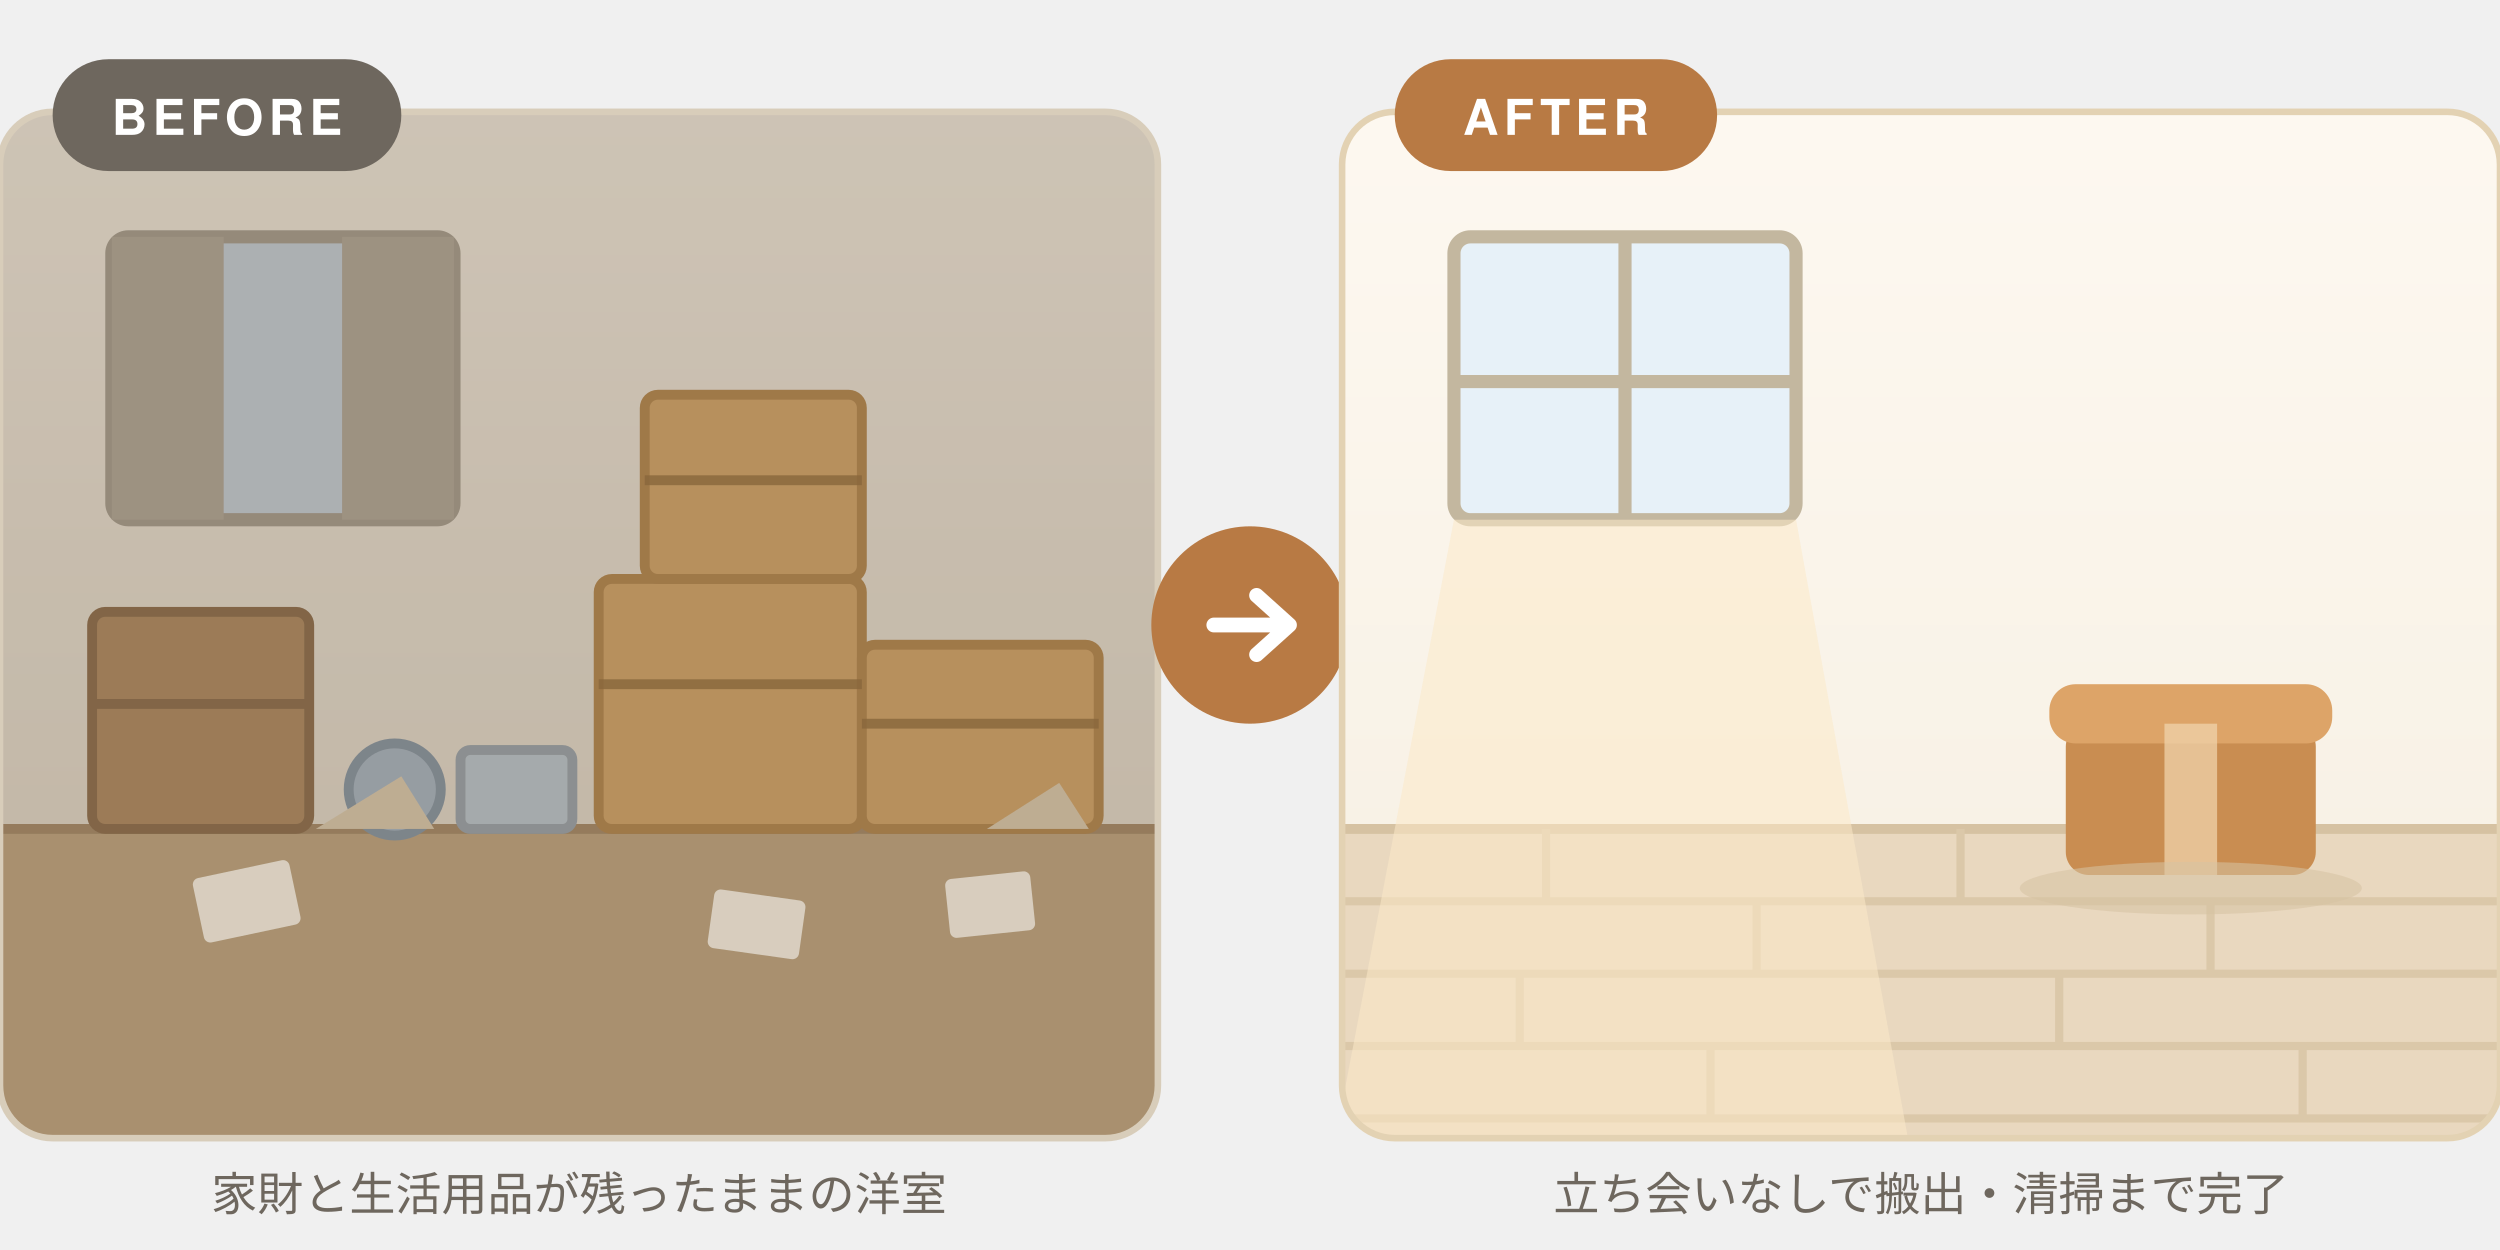
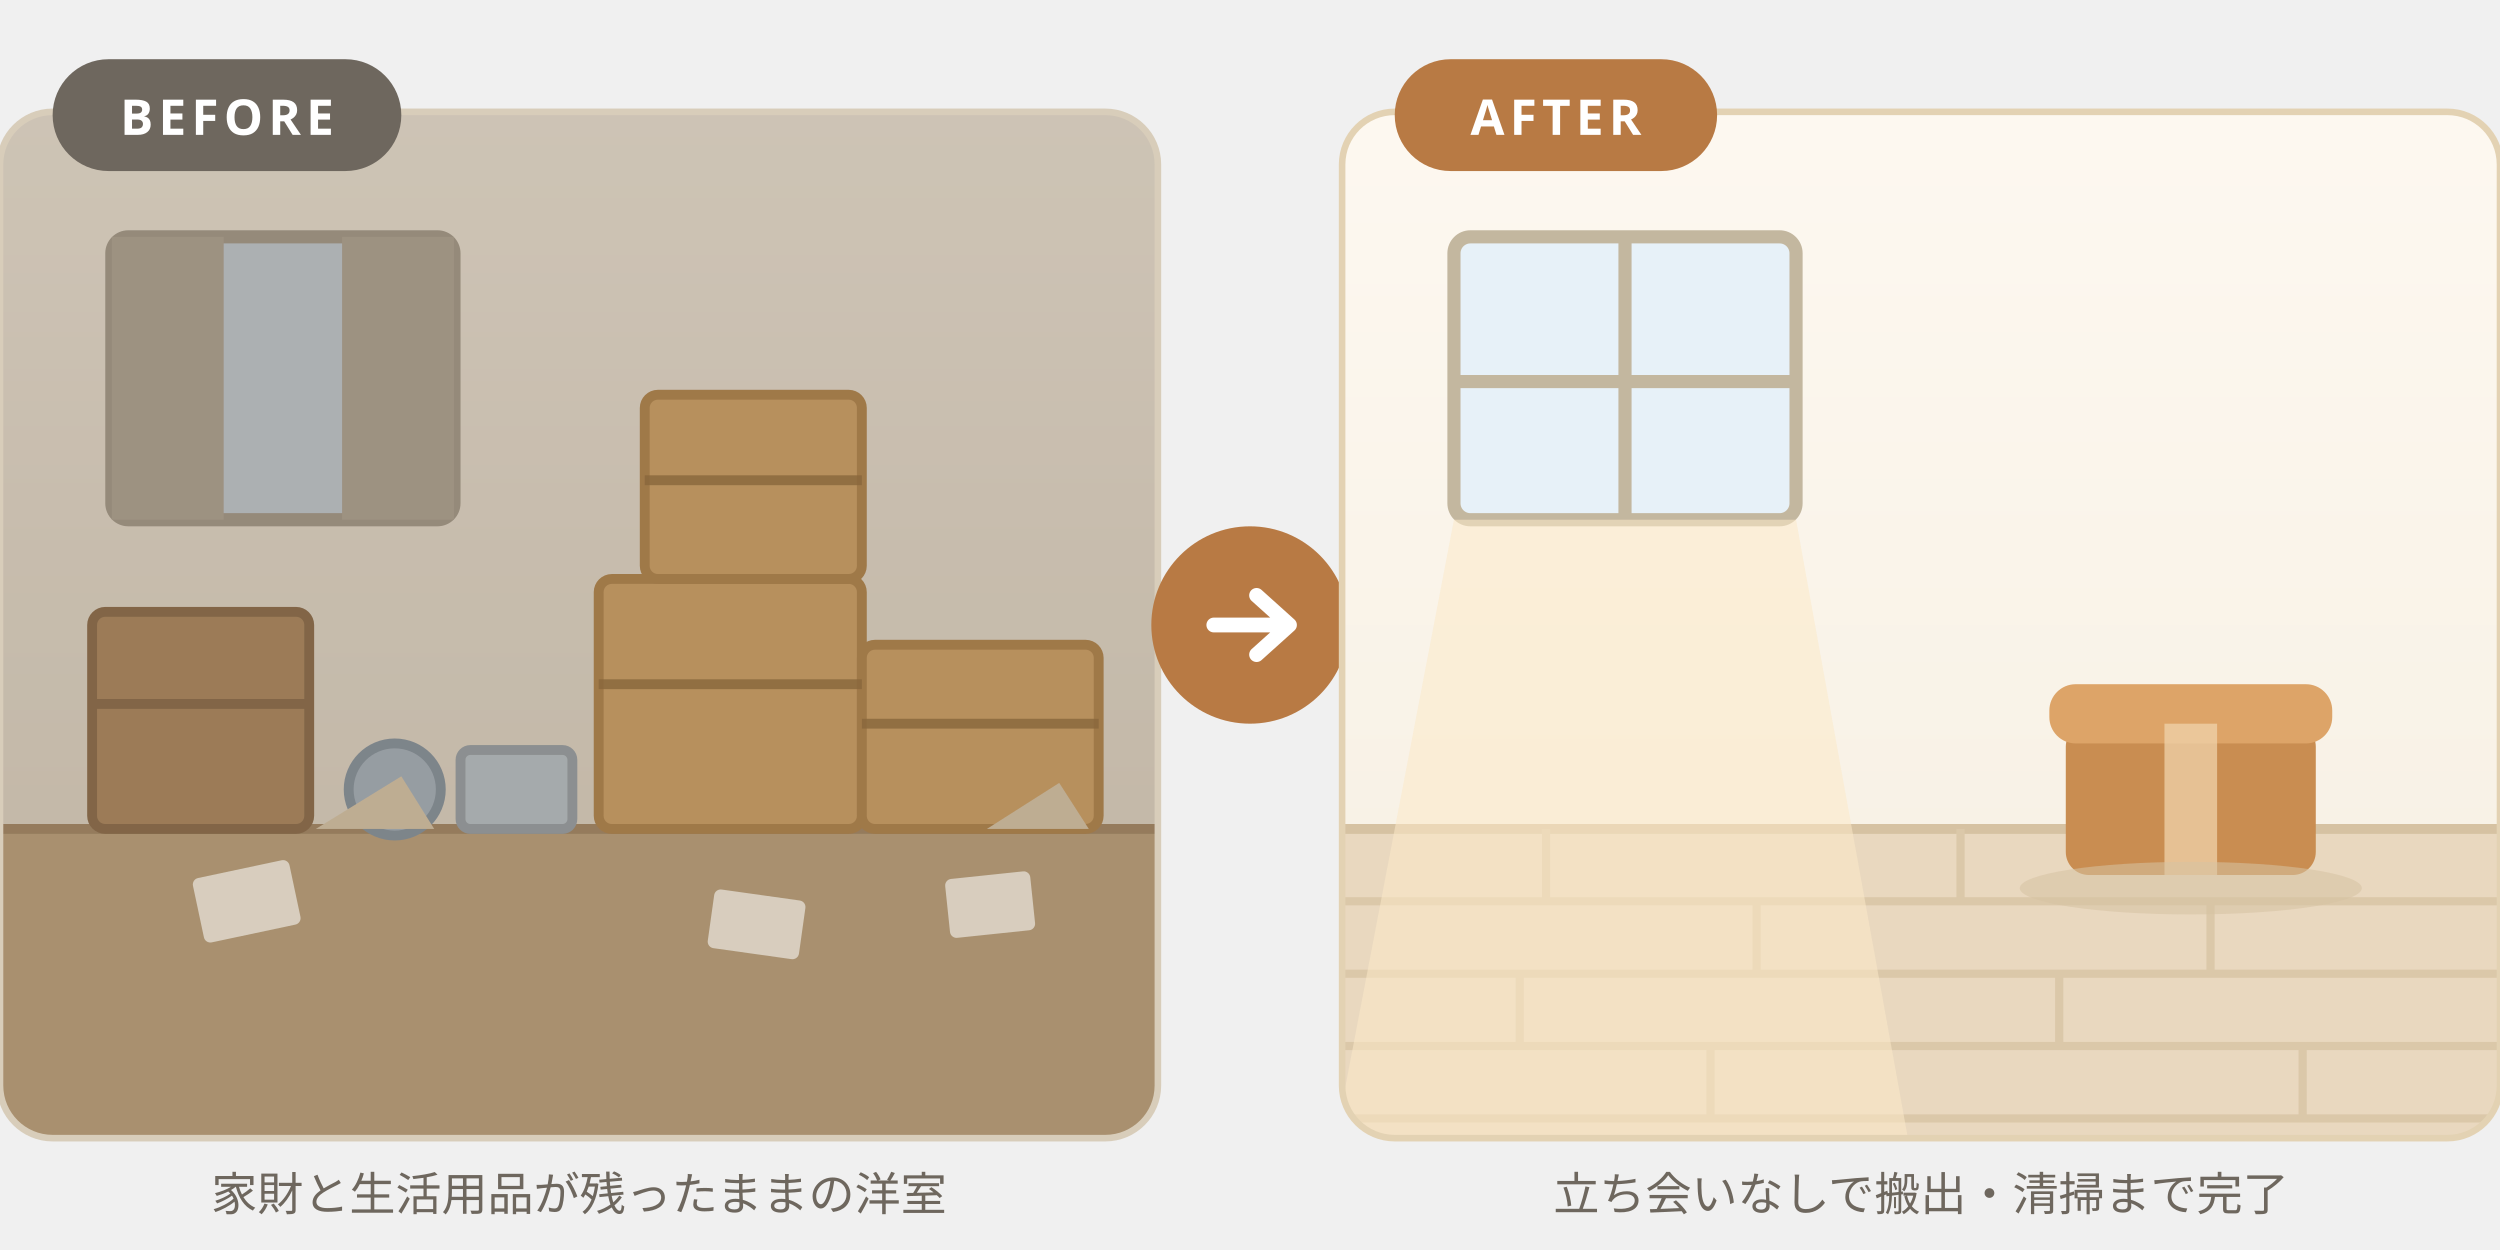
<svg xmlns="http://www.w3.org/2000/svg" viewBox="0 0 760 380" role="img" aria-label="施工前後の比較：家財が残ったマンションの居室が、片付いた状態になったイメージ">
  <defs>
    <linearGradient id="c2-wallB" x1="0" y1="0" x2="0" y2="1">
      <stop offset="0" stop-color="#ded5c8" />
      <stop offset="1" stop-color="#cec3b3" />
    </linearGradient>
    <linearGradient id="c2-wallA" x1="0" y1="0" x2="0" y2="1">
      <stop offset="0" stop-color="#fdf8f0" />
      <stop offset="1" stop-color="#f6efe2" />
    </linearGradient>
    <clipPath id="c2-pb">
      <rect x="0" y="34" width="352" height="312" rx="16" />
    </clipPath>
    <clipPath id="c2-pa">
      <rect x="408" y="34" width="352" height="312" rx="16" />
    </clipPath>
  </defs>
  <g clip-path="url(#c2-pb)">
    <rect x="0" y="34" width="352" height="312" fill="url(#c2-wallB)" />
    <rect x="0" y="252" width="352" height="94" fill="#b49a78" />
    <path d="M0 252 h352" stroke="#9d8262" stroke-width="3" />
    <rect x="34" y="72" width="104" height="86" rx="5" fill="#b8bfc4" stroke="#9d9384" stroke-width="4" />
    <rect x="34" y="72" width="34" height="86" fill="#a79c8c" />
    <rect x="104" y="72" width="34" height="86" fill="#a79c8c" />
    <g fill="#c49a63" stroke="#a97f4b" stroke-width="3">
      <rect x="182" y="176" width="80" height="76" rx="4" />
      <rect x="196" y="120" width="66" height="56" rx="4" />
      <rect x="262" y="196" width="72" height="56" rx="4" />
    </g>
    <g stroke="#8f6a3c" stroke-width="3" opacity="0.8">
      <path d="M182 208 h80" />
      <path d="M196 146 h66" />
      <path d="M262 220 h72" />
    </g>
    <rect x="28" y="186" width="66" height="66" rx="4" fill="#a5825c" stroke="#87694a" stroke-width="3" />
    <path d="M28 214 h66" stroke="#87694a" stroke-width="3" />
    <circle cx="120" cy="240" r="14" fill="#9fa9b2" stroke="#828d97" stroke-width="3" />
    <rect x="140" y="228" width="34" height="24" rx="3" fill="#b0b8bd" stroke="#93999e" stroke-width="3" />
    <g fill="#cdbba0">
      <path d="M96 252 l26 -16 l10 16 z" />
      <path d="M300 252 l22 -14 l9 14 z" />
    </g>
    <g fill="#efe8dc" opacity="0.9">
      <rect x="60" y="264" width="30" height="20" rx="2" transform="rotate(-12 75 274)" />
      <rect x="216" y="272" width="28" height="18" rx="2" transform="rotate(8 230 281)" />
      <rect x="288" y="266" width="26" height="18" rx="2" transform="rotate(-6 301 275)" />
    </g>
    <rect x="0" y="34" width="352" height="312" fill="#5b4b35" opacity="0.13" />
  </g>
  <rect x="0" y="34" width="352" height="312" rx="16" fill="none" stroke="#d8cdba" stroke-width="2" />
  <g>
    <rect x="16" y="18" width="106" height="34" rx="17" fill="#6e675e" />
-     <text x="69" y="41" font-family="Helvetica, Arial, sans-serif" font-size="15" font-weight="bold" fill="#ffffff" text-anchor="middle" letter-spacing="1.6">BEFORE</text>
+     <text x="69" y="41" font-family="'Noto Sans JP', sans-serif" font-size="15" font-weight="bold" fill="#ffffff" text-anchor="middle" letter-spacing="1.6">BEFORE</text>
  </g>
  <g transform="translate(380 190)">
    <circle cx="0" cy="0" r="30" fill="#b87a44" />
    <path d="M-11 0 h20 M2 -9 l10 9 l-10 9" fill="none" stroke="#ffffff" stroke-width="4.5" stroke-linecap="round" stroke-linejoin="round" />
  </g>
  <g clip-path="url(#c2-pa)">
    <rect x="408" y="34" width="352" height="312" fill="url(#c2-wallA)" />
    <rect x="408" y="252" width="352" height="94" fill="#e9d8bf" />
    <path d="M408 252 h352" stroke="#d6c2a2" stroke-width="3" />
    <g stroke="#dbc8a9" stroke-width="2.5">
      <path d="M408 274 h352" />
      <path d="M408 296 h352" />
      <path d="M408 318 h352" />
      <path d="M408 340 h352" />
      <path d="M470 252 v22" />
      <path d="M596 252 v22" />
      <path d="M534 274 v22" />
      <path d="M672 274 v22" />
      <path d="M462 296 v22" />
      <path d="M626 296 v22" />
      <path d="M520 318 v22" />
      <path d="M700 318 v22" />
    </g>
    <rect x="442" y="72" width="104" height="86" rx="5" fill="#e7f1f8" stroke="#c3b79f" stroke-width="4" />
    <path d="M494 72 v86" stroke="#c3b79f" stroke-width="4" />
    <path d="M442 116 h104" stroke="#c3b79f" stroke-width="4" />
    <path d="M442 158 L406 346 L580 346 L546 158 Z" fill="#fbe9c8" opacity="0.55" />
    <g transform="translate(628 206)">
      <rect x="0" y="14" width="76" height="46" rx="7" fill="#c98d51" />
      <rect x="-5" y="2" width="86" height="18" rx="8" fill="#dda468" />
      <rect x="30" y="14" width="16" height="46" fill="#f0d3ab" opacity="0.75" />
    </g>
    <ellipse cx="666" cy="270" rx="52" ry="8" fill="#d6c2a2" opacity="0.55" />
  </g>
  <rect x="408" y="34" width="352" height="312" rx="16" fill="none" stroke="#e3d2b3" stroke-width="2" />
  <g>
    <rect x="424" y="18" width="98" height="34" rx="17" fill="#b87a44" />
-     <text x="473" y="41" font-family="Helvetica, Arial, sans-serif" font-size="15" font-weight="bold" fill="#ffffff" text-anchor="middle" letter-spacing="1.6">AFTER</text>
+     <text x="473" y="41" font-family="'Noto Sans JP', sans-serif" font-size="15" font-weight="bold" fill="#ffffff" text-anchor="middle" letter-spacing="1.6">AFTER</text>
  </g>
-   <text x="176" y="368" font-family="'Hiragino Sans','Noto Sans JP',sans-serif" font-size="14" fill="#6e675e" text-anchor="middle">家財と生活用品が残ったままの洋室</text>
-   <text x="584" y="368" font-family="'Hiragino Sans','Noto Sans JP',sans-serif" font-size="14" fill="#6e675e" text-anchor="middle">立ち会いなしで搬出・清掃まで完了</text>
+   <text x="176" y="368" font-family="'Noto Sans JP',sans-serif" font-size="14" fill="#6e675e" text-anchor="middle">家財と生活用品が残ったままの洋室</text>
+   <text x="584" y="368" font-family="'Noto Sans JP',sans-serif" font-size="14" fill="#6e675e" text-anchor="middle">立ち会いなしで搬出・清掃まで完了</text>
</svg>
